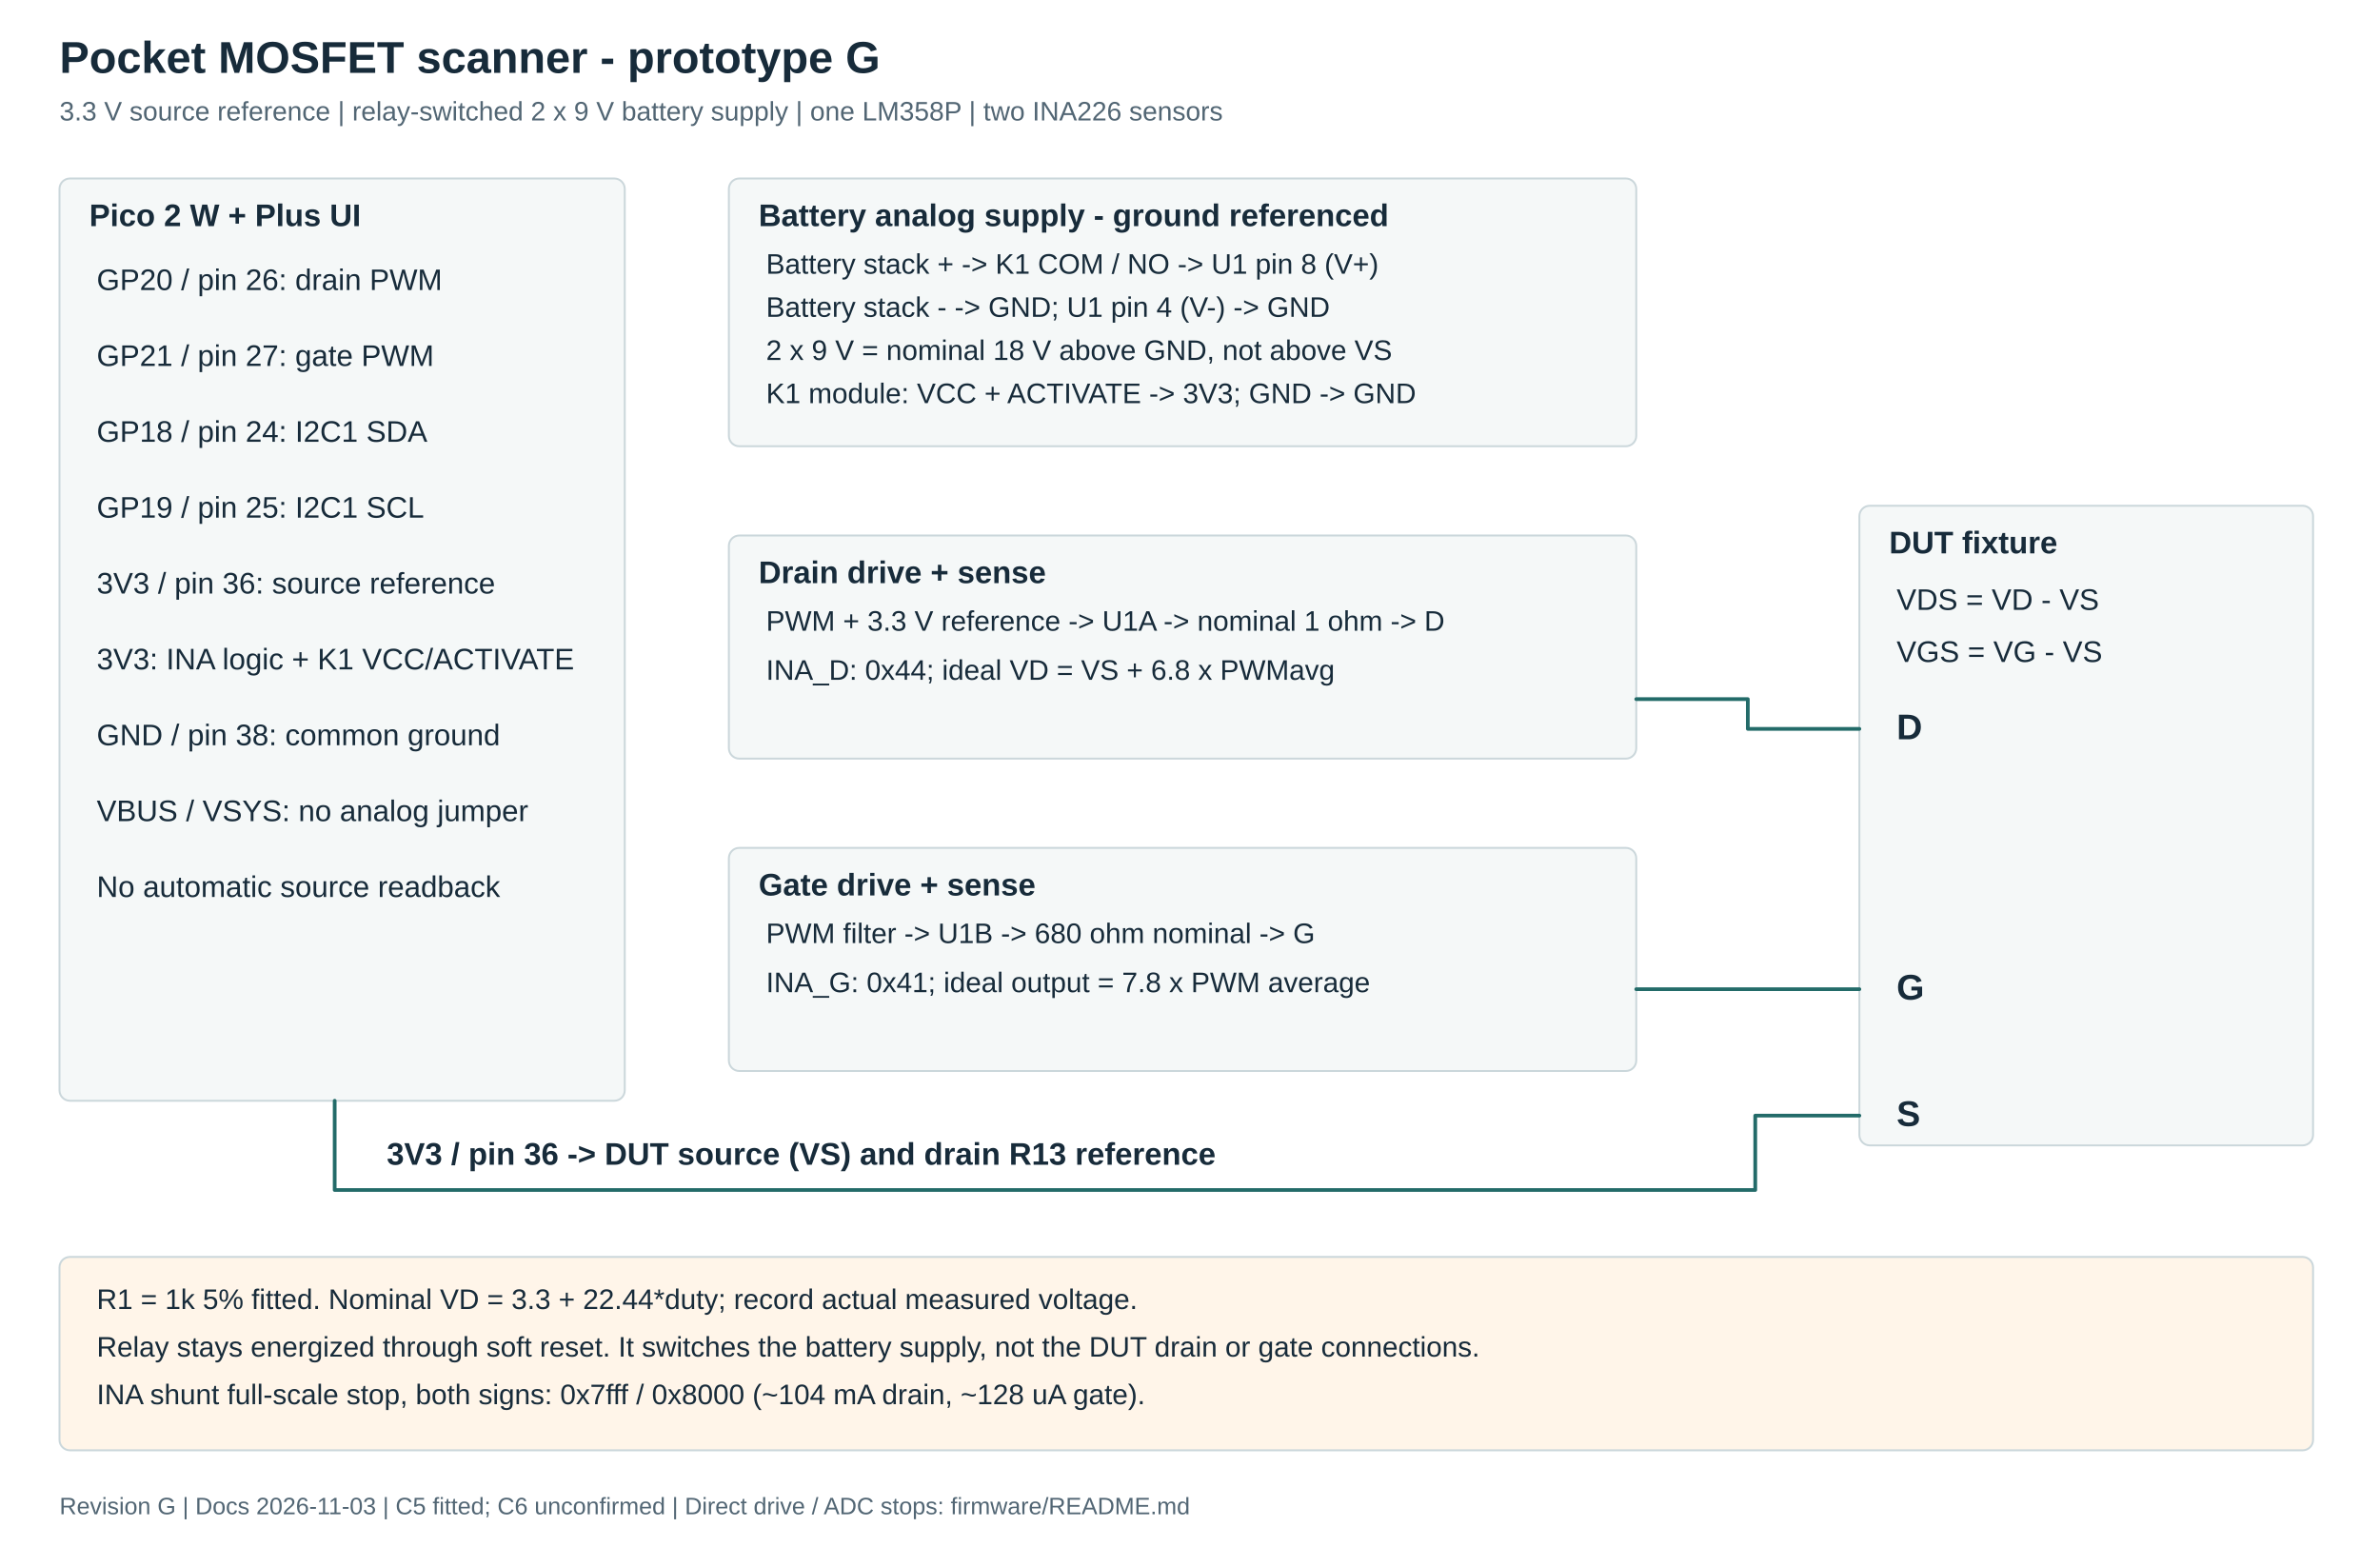
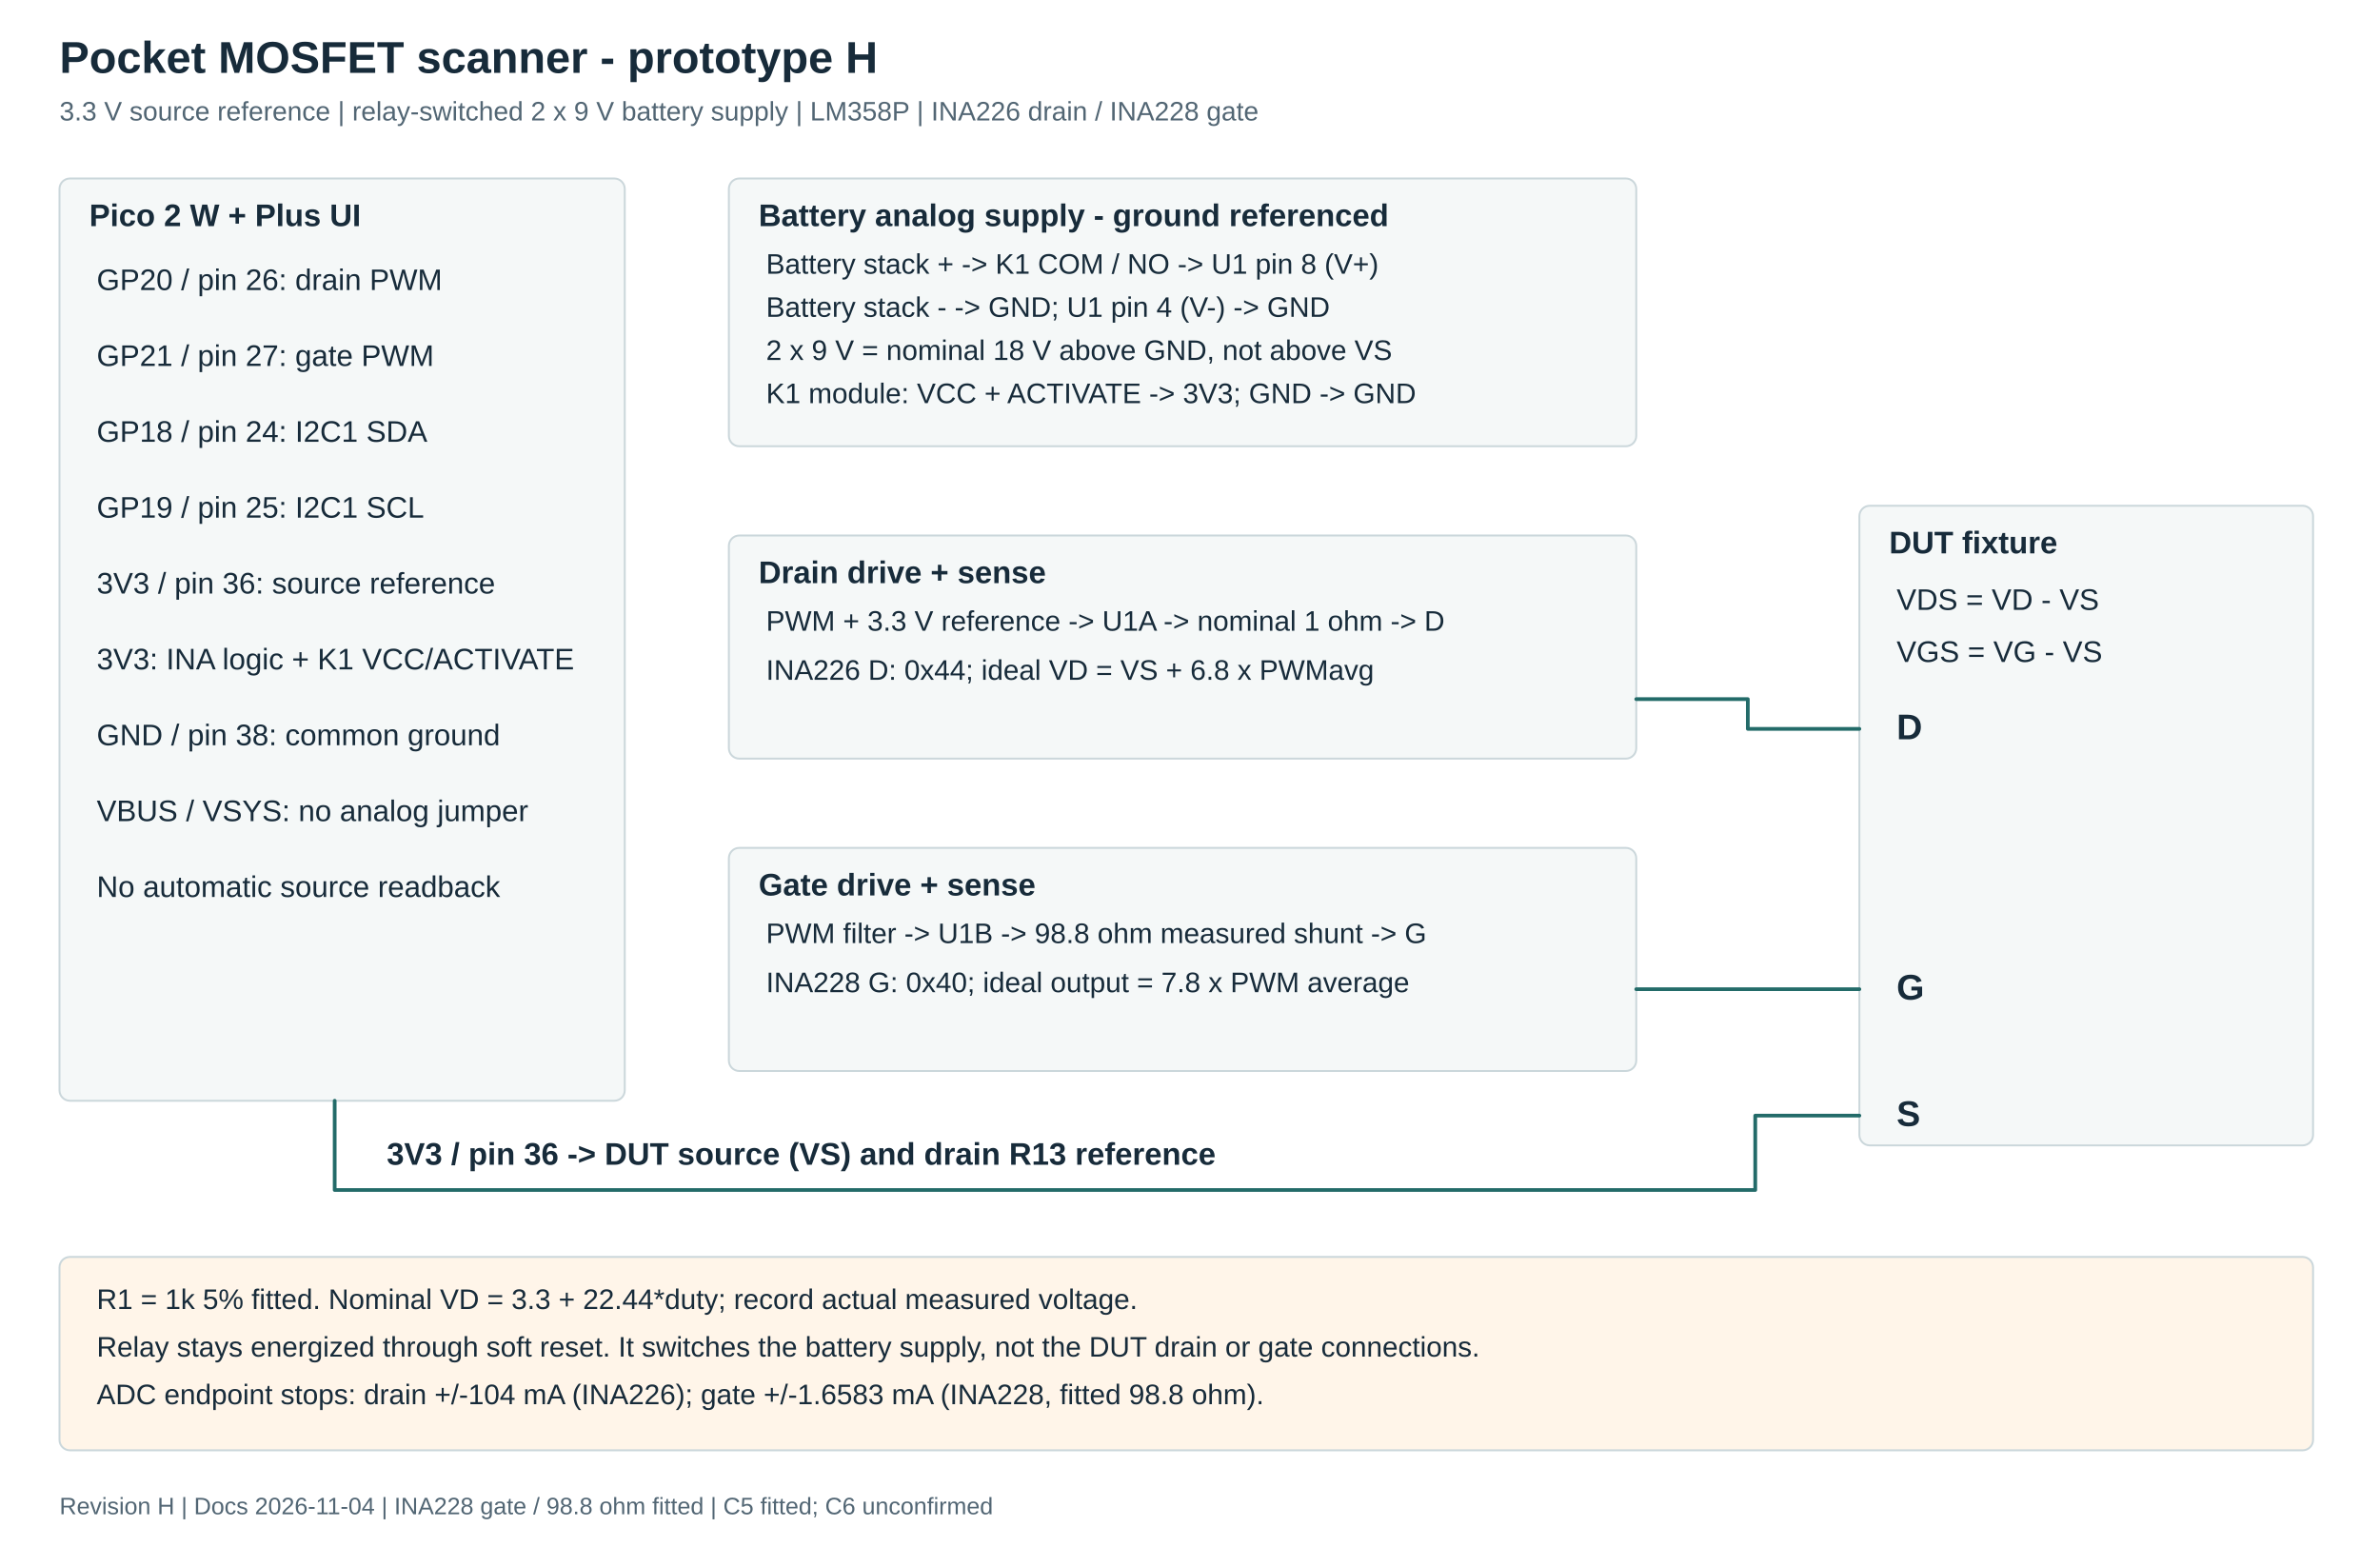
<svg xmlns="http://www.w3.org/2000/svg" width="1600" height="1040" viewBox="0 0 1600 1040">
  <style>text{font-family:Arial,Helvetica,sans-serif}.wire{fill:none;stroke:#236b69;stroke-width:2.5;stroke-linecap:round;stroke-linejoin:round}</style>
  <rect width="1600" height="1040" fill="#fff" />
-   <text x="40" y="49" font-size="30" fill="#172b3a" text-anchor="start" font-weight="bold">Pocket MOSFET scanner - prototype G</text>
-   <text x="40" y="81" font-size="18" fill="#526674" text-anchor="start" font-weight="normal">3.3 V source reference | relay-switched 2 x 9 V battery supply | one LM358P | two INA226 sensors</text>
+   <text x="40" y="49" font-size="30" fill="#172b3a" text-anchor="start" font-weight="bold">Pocket MOSFET scanner - prototype H</text>
+   <text x="40" y="81" font-size="18" fill="#526674" text-anchor="start" font-weight="normal">3.3 V source reference | relay-switched 2 x 9 V battery supply | LM358P | INA226 drain / INA228 gate</text>
  <rect x="40" y="120" width="380" height="620" rx="7" fill="#f5f8f8" stroke="#cbd7db" stroke-width="1.3" />
  <text x="60" y="152" font-size="21" fill="#172b3a" text-anchor="start" font-weight="bold">Pico 2 W + Plus UI</text>
  <text x="65" y="195" font-size="20" fill="#172b3a" text-anchor="start" font-weight="normal">GP20 / pin 26: drain PWM</text>
  <text x="65" y="246" font-size="20" fill="#172b3a" text-anchor="start" font-weight="normal">GP21 / pin 27: gate PWM</text>
  <text x="65" y="297" font-size="20" fill="#172b3a" text-anchor="start" font-weight="normal">GP18 / pin 24: I2C1 SDA</text>
  <text x="65" y="348" font-size="20" fill="#172b3a" text-anchor="start" font-weight="normal">GP19 / pin 25: I2C1 SCL</text>
  <text x="65" y="399" font-size="20" fill="#172b3a" text-anchor="start" font-weight="normal">3V3 / pin 36: source reference</text>
  <text x="65" y="450" font-size="20" fill="#172b3a" text-anchor="start" font-weight="normal">3V3: INA logic + K1 VCC/ACTIVATE</text>
  <text x="65" y="501" font-size="20" fill="#172b3a" text-anchor="start" font-weight="normal">GND / pin 38: common ground</text>
  <text x="65" y="552" font-size="20" fill="#172b3a" text-anchor="start" font-weight="normal">VBUS / VSYS: no analog jumper</text>
  <text x="65" y="603" font-size="20" fill="#172b3a" text-anchor="start" font-weight="normal">No automatic source readback</text>
  <rect x="490" y="120" width="610" height="180" rx="7" fill="#f5f8f8" stroke="#cbd7db" stroke-width="1.3" />
  <text x="510" y="152" font-size="21" fill="#172b3a" text-anchor="start" font-weight="bold">Battery analog supply - ground referenced</text>
  <text x="515" y="184" font-size="19" fill="#172b3a" text-anchor="start" font-weight="normal">Battery stack + -&gt; K1 COM / NO -&gt; U1 pin 8 (V+)</text>
  <text x="515" y="213" font-size="19" fill="#172b3a" text-anchor="start" font-weight="normal">Battery stack - -&gt; GND; U1 pin 4 (V-) -&gt; GND</text>
  <text x="515" y="242" font-size="19" fill="#172b3a" text-anchor="start" font-weight="normal">2 x 9 V = nominal 18 V above GND, not above VS</text>
  <text x="515" y="271" font-size="19" fill="#172b3a" text-anchor="start" font-weight="normal">K1 module: VCC + ACTIVATE -&gt; 3V3; GND -&gt; GND</text>
  <rect x="490" y="360" width="610" height="150" rx="7" fill="#f5f8f8" stroke="#cbd7db" stroke-width="1.3" />
  <text x="510" y="392" font-size="21" fill="#172b3a" text-anchor="start" font-weight="bold">Drain drive + sense</text>
  <text x="515" y="424" font-size="19" fill="#172b3a" text-anchor="start" font-weight="normal">PWM + 3.3 V reference -&gt; U1A -&gt; nominal 1 ohm -&gt; D</text>
-   <text x="515" y="457" font-size="19" fill="#172b3a" text-anchor="start" font-weight="normal">INA_D: 0x44; ideal VD = VS + 6.8 x PWMavg</text>
+   <text x="515" y="457" font-size="19" fill="#172b3a" text-anchor="start" font-weight="normal">INA226 D: 0x44; ideal VD = VS + 6.8 x PWMavg</text>
  <rect x="490" y="570" width="610" height="150" rx="7" fill="#f5f8f8" stroke="#cbd7db" stroke-width="1.3" />
  <text x="510" y="602" font-size="21" fill="#172b3a" text-anchor="start" font-weight="bold">Gate drive + sense</text>
-   <text x="515" y="634" font-size="19" fill="#172b3a" text-anchor="start" font-weight="normal">PWM filter -&gt; U1B -&gt; 680 ohm nominal -&gt; G</text>
-   <text x="515" y="667" font-size="19" fill="#172b3a" text-anchor="start" font-weight="normal">INA_G: 0x41; ideal output = 7.8 x PWM average</text>
+   <text x="515" y="634" font-size="19" fill="#172b3a" text-anchor="start" font-weight="normal">PWM filter -&gt; U1B -&gt; 98.8 ohm measured shunt -&gt; G</text>
+   <text x="515" y="667" font-size="19" fill="#172b3a" text-anchor="start" font-weight="normal">INA228 G: 0x40; ideal output = 7.8 x PWM average</text>
  <rect x="1250" y="340" width="305" height="430" rx="7" fill="#f5f8f8" stroke="#cbd7db" stroke-width="1.3" />
  <text x="1270" y="372" font-size="21" fill="#172b3a" text-anchor="start" font-weight="bold">DUT fixture</text>
  <text x="1275" y="410" font-size="20" fill="#172b3a" text-anchor="start" font-weight="normal">VDS = VD - VS</text>
  <text x="1275" y="445" font-size="20" fill="#172b3a" text-anchor="start" font-weight="normal">VGS = VG - VS</text>
  <text x="1275" y="497" font-size="24" fill="#172b3a" text-anchor="start" font-weight="bold">D</text>
  <text x="1275" y="672" font-size="24" fill="#172b3a" text-anchor="start" font-weight="bold">G</text>
  <text x="1275" y="757" font-size="24" fill="#172b3a" text-anchor="start" font-weight="bold">S</text>
  <polyline class="wire" points="1100,470 1175,470 1175,490 1250,490" />
  <polyline class="wire" points="1100,665 1250,665" />
  <polyline class="wire" points="225,740 225,800 1180,800 1180,750 1250,750" />
  <text x="260" y="783" font-size="21" fill="#172b3a" text-anchor="start" font-weight="bold">3V3 / pin 36 -&gt; DUT source (VS) and drain R13 reference</text>
  <rect x="40" y="845" width="1515" height="130" rx="7" fill="#fff5e9" stroke="#cbd7db" stroke-width="1.3" />
  <text x="65" y="880" font-size="19" fill="#172b3a" text-anchor="start" font-weight="normal">R1 = 1k 5% fitted. Nominal VD = 3.3 + 22.44*duty; record actual measured voltage.</text>
  <text x="65" y="912" font-size="19" fill="#172b3a" text-anchor="start" font-weight="normal">Relay stays energized through soft reset. It switches the battery supply, not the DUT drain or gate connections.</text>
-   <text x="65" y="944" font-size="19" fill="#172b3a" text-anchor="start" font-weight="normal">INA shunt full-scale stop, both signs: 0x7fff / 0x8000 (~104 mA drain, ~128 uA gate).</text>
-   <text x="40" y="1018" font-size="16" fill="#526674" text-anchor="start" font-weight="normal">Revision G | Docs 2026-11-03 | C5 fitted; C6 unconfirmed | Direct drive / ADC stops: firmware/README.md</text>
+   <text x="65" y="944" font-size="19" fill="#172b3a" text-anchor="start" font-weight="normal">ADC endpoint stops: drain +/-104 mA (INA226); gate +/-1.6583 mA (INA228, fitted 98.8 ohm).</text>
+   <text x="40" y="1018" font-size="16" fill="#526674" text-anchor="start" font-weight="normal">Revision H | Docs 2026-11-04 | INA228 gate / 98.8 ohm fitted | C5 fitted; C6 unconfirmed</text>
</svg>
